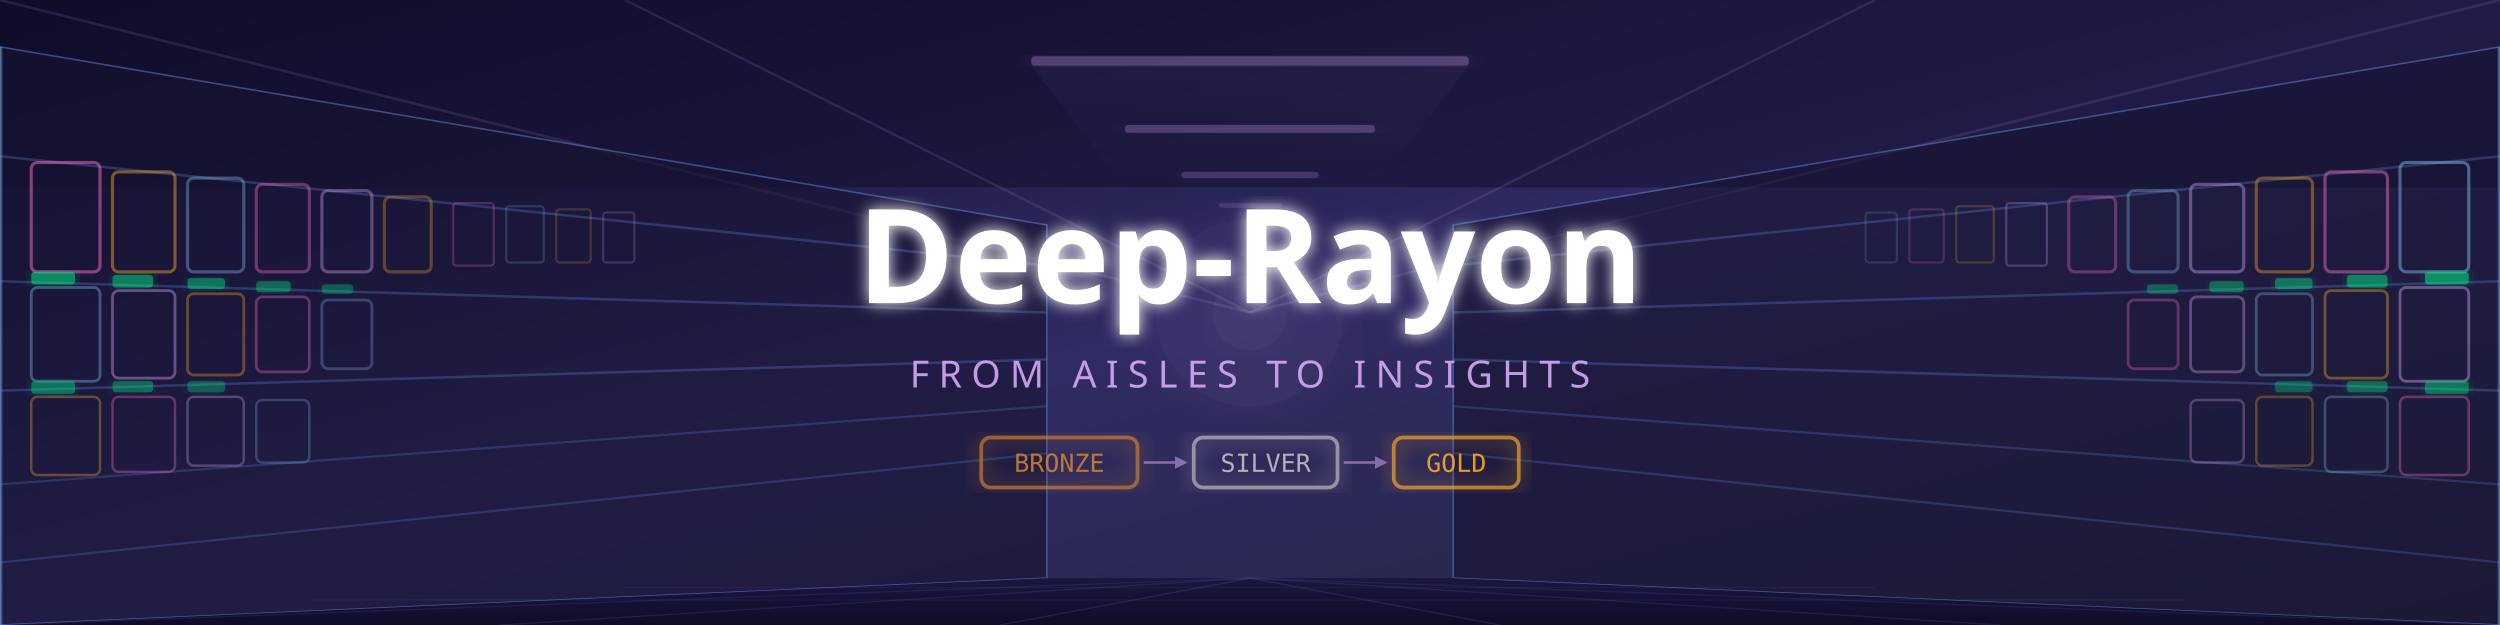
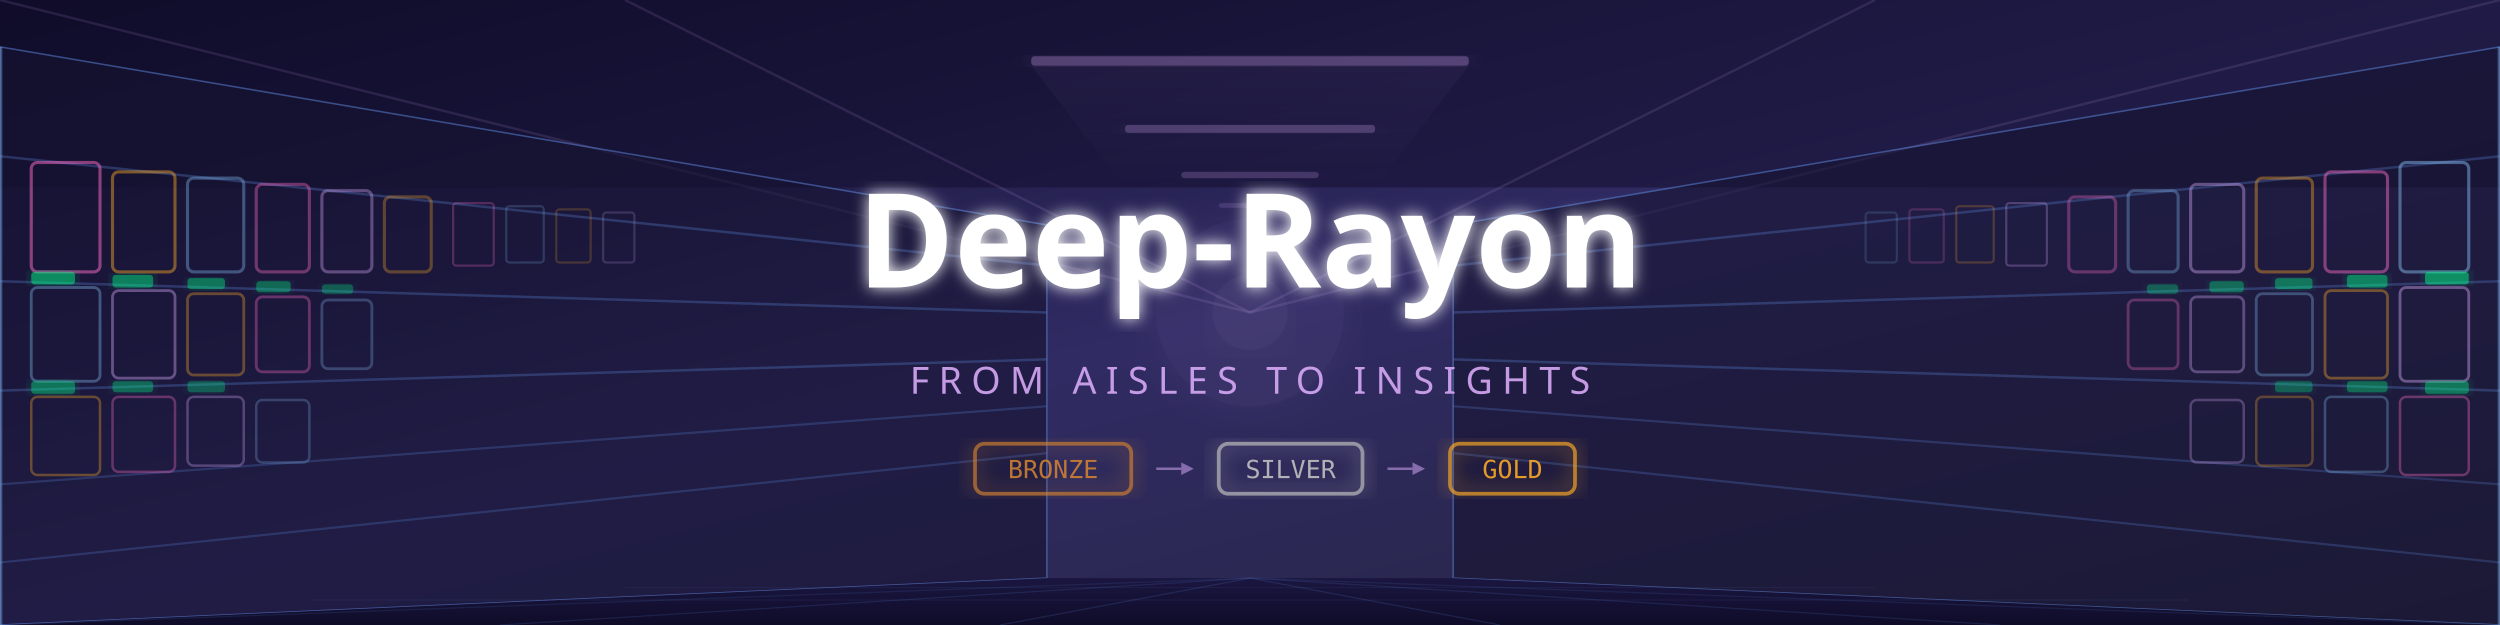
<svg xmlns="http://www.w3.org/2000/svg" viewBox="0 0 800 200" width="800" height="200">
  <defs>
    <linearGradient id="bg" x1="0%" y1="0%" x2="100%" y2="100%">
      <stop offset="0%" style="stop-color:#0f0c29" />
      <stop offset="50%" style="stop-color:#302b63" />
      <stop offset="100%" style="stop-color:#24243e" />
    </linearGradient>
    <linearGradient id="floorGrad" x1="0%" y1="0%" x2="0%" y2="100%">
      <stop offset="0%" style="stop-color:#1a1640" />
      <stop offset="100%" style="stop-color:#0f0c29" />
    </linearGradient>
    <linearGradient id="shelfLeft" x1="100%" y1="0%" x2="0%" y2="0%">
      <stop offset="0%" style="stop-color:#5277C3;stop-opacity:0.5" />
      <stop offset="100%" style="stop-color:#302b63;stop-opacity:0.1" />
    </linearGradient>
    <linearGradient id="shelfRight" x1="0%" y1="0%" x2="100%" y2="0%">
      <stop offset="0%" style="stop-color:#5277C3;stop-opacity:0.5" />
      <stop offset="100%" style="stop-color:#302b63;stop-opacity:0.1" />
    </linearGradient>
    <linearGradient id="ceilingLight" x1="0%" y1="0%" x2="0%" y2="100%">
      <stop offset="0%" style="stop-color:#e0b0ff;stop-opacity:0.3" />
      <stop offset="100%" style="stop-color:#e0b0ff;stop-opacity:0" />
    </linearGradient>
    <filter id="glow">
      <feGaussianBlur stdDeviation="3" result="blur" />
      <feMerge>
        <feMergeNode in="blur" />
        <feMergeNode in="SourceGraphic" />
      </feMerge>
    </filter>
    <filter id="textGlow">
      <feGaussianBlur stdDeviation="2.5" result="blur" />
      <feMerge>
        <feMergeNode in="blur" />
        <feMergeNode in="SourceGraphic" />
      </feMerge>
    </filter>
    <filter id="softGlow">
      <feGaussianBlur stdDeviation="6" result="blur" />
      <feMerge>
        <feMergeNode in="blur" />
        <feMergeNode in="SourceGraphic" />
      </feMerge>
    </filter>
  </defs>
  <rect width="800" height="200" fill="url(#bg)" />
  <rect x="0" y="0" width="800" height="60" fill="#0f0c29" opacity="0.5" />
  <line x1="400" y1="100" x2="0" y2="0" stroke="#e0b0ff" stroke-width="0.8" opacity="0.12" />
  <line x1="400" y1="100" x2="200" y2="0" stroke="#e0b0ff" stroke-width="0.8" opacity="0.12" />
  <line x1="400" y1="100" x2="600" y2="0" stroke="#e0b0ff" stroke-width="0.8" opacity="0.12" />
  <line x1="400" y1="100" x2="800" y2="0" stroke="#e0b0ff" stroke-width="0.8" opacity="0.12" />
  <rect x="330" y="18" width="140" height="3" rx="1" fill="#e0b0ff" opacity="0.3" filter="url(#glow)" />
  <rect x="360" y="40" width="80" height="2.5" rx="1" fill="#e0b0ff" opacity="0.25" filter="url(#glow)" />
  <rect x="378" y="55" width="44" height="2" rx="1" fill="#e0b0ff" opacity="0.2" filter="url(#glow)" />
  <rect x="390" y="65" width="20" height="1.5" rx="1" fill="#e0b0ff" opacity="0.15" filter="url(#glow)" />
  <polygon points="330,21 470,21 440,60 360,60" fill="url(#ceilingLight)" opacity="0.15" />
  <polygon points="0,15 335,72 335,185 0,200" fill="#151230" stroke="#5277C3" stroke-width="0.5" opacity="0.6" />
  <line x1="0" y1="50" x2="335" y2="85" stroke="#5277C3" stroke-width="0.8" opacity="0.35" />
  <line x1="0" y1="90" x2="335" y2="100" stroke="#5277C3" stroke-width="0.8" opacity="0.35" />
  <line x1="0" y1="125" x2="335" y2="115" stroke="#5277C3" stroke-width="0.8" opacity="0.35" />
  <line x1="0" y1="155" x2="335" y2="130" stroke="#5277C3" stroke-width="0.7" opacity="0.3" />
  <line x1="0" y1="180" x2="335" y2="145" stroke="#5277C3" stroke-width="0.7" opacity="0.3" />
  <line x1="0" y1="15" x2="0" y2="200" stroke="#7eb5e6" stroke-width="1.5" opacity="0.4" />
  <rect x="10" y="52" width="22" height="35" rx="2" fill="none" stroke="#ff6ec7" stroke-width="1" opacity="0.5" />
  <rect x="36" y="55" width="20" height="32" rx="2" fill="none" stroke="#f9a825" stroke-width="1" opacity="0.45" />
  <rect x="60" y="57" width="18" height="30" rx="2" fill="none" stroke="#7eb5e6" stroke-width="1" opacity="0.4" />
  <rect x="82" y="59" width="17" height="28" rx="2" fill="none" stroke="#ff6ec7" stroke-width="1" opacity="0.38" />
  <rect x="103" y="61" width="16" height="26" rx="2" fill="none" stroke="#e0b0ff" stroke-width="1" opacity="0.35" />
  <rect x="123" y="63" width="15" height="24" rx="2" fill="none" stroke="#f9a825" stroke-width="1" opacity="0.32" />
  <rect x="10" y="92" width="22" height="30" rx="2" fill="none" stroke="#7eb5e6" stroke-width="0.9" opacity="0.4" />
  <rect x="36" y="93" width="20" height="28" rx="2" fill="none" stroke="#e0b0ff" stroke-width="0.9" opacity="0.38" />
  <rect x="60" y="94" width="18" height="26" rx="2" fill="none" stroke="#f9a825" stroke-width="0.9" opacity="0.35" />
  <rect x="82" y="95" width="17" height="24" rx="2" fill="none" stroke="#ff6ec7" stroke-width="0.9" opacity="0.33" />
  <rect x="103" y="96" width="16" height="22" rx="2" fill="none" stroke="#7eb5e6" stroke-width="0.9" opacity="0.3" />
  <rect x="10" y="127" width="22" height="25" rx="2" fill="none" stroke="#f9a825" stroke-width="0.8" opacity="0.35" />
  <rect x="36" y="127" width="20" height="24" rx="2" fill="none" stroke="#ff6ec7" stroke-width="0.8" opacity="0.33" />
  <rect x="60" y="127" width="18" height="22" rx="2" fill="none" stroke="#e0b0ff" stroke-width="0.8" opacity="0.3" />
  <rect x="82" y="128" width="17" height="20" rx="2" fill="none" stroke="#7eb5e6" stroke-width="0.8" opacity="0.28" />
  <rect x="145" y="65" width="13" height="20" rx="1" fill="none" stroke="#ff6ec7" stroke-width="0.7" opacity="0.25" />
  <rect x="162" y="66" width="12" height="18" rx="1" fill="none" stroke="#7eb5e6" stroke-width="0.7" opacity="0.22" />
  <rect x="178" y="67" width="11" height="17" rx="1" fill="none" stroke="#f9a825" stroke-width="0.7" opacity="0.2" />
  <rect x="193" y="68" width="10" height="16" rx="1" fill="none" stroke="#e0b0ff" stroke-width="0.7" opacity="0.18" />
  <rect x="10" y="87" width="14" height="4" rx="1" fill="#00ff88" opacity="0.5" filter="url(#glow)" />
  <rect x="36" y="88" width="13" height="4" rx="1" fill="#00ff88" opacity="0.45" filter="url(#glow)" />
  <rect x="60" y="89" width="12" height="3.5" rx="1" fill="#00ff88" opacity="0.4" filter="url(#glow)" />
  <rect x="82" y="90" width="11" height="3.5" rx="1" fill="#00ff88" opacity="0.35" filter="url(#glow)" />
  <rect x="103" y="91" width="10" height="3" rx="1" fill="#00ff88" opacity="0.3" filter="url(#glow)" />
  <rect x="10" y="122" width="14" height="4" rx="1" fill="#00ff88" opacity="0.4" filter="url(#glow)" />
  <rect x="36" y="122" width="13" height="3.5" rx="1" fill="#00ff88" opacity="0.35" filter="url(#glow)" />
  <rect x="60" y="122" width="12" height="3.5" rx="1" fill="#00ff88" opacity="0.3" filter="url(#glow)" />
  <polygon points="800,15 465,72 465,185 800,200" fill="#151230" stroke="#5277C3" stroke-width="0.5" opacity="0.6" />
  <line x1="800" y1="50" x2="465" y2="85" stroke="#5277C3" stroke-width="0.8" opacity="0.35" />
  <line x1="800" y1="90" x2="465" y2="100" stroke="#5277C3" stroke-width="0.8" opacity="0.35" />
  <line x1="800" y1="125" x2="465" y2="115" stroke="#5277C3" stroke-width="0.8" opacity="0.35" />
  <line x1="800" y1="155" x2="465" y2="130" stroke="#5277C3" stroke-width="0.7" opacity="0.3" />
  <line x1="800" y1="180" x2="465" y2="145" stroke="#5277C3" stroke-width="0.7" opacity="0.3" />
  <line x1="800" y1="15" x2="800" y2="200" stroke="#7eb5e6" stroke-width="1.5" opacity="0.4" />
  <rect x="768" y="52" width="22" height="35" rx="2" fill="none" stroke="#7eb5e6" stroke-width="1" opacity="0.5" />
  <rect x="744" y="55" width="20" height="32" rx="2" fill="none" stroke="#ff6ec7" stroke-width="1" opacity="0.45" />
  <rect x="722" y="57" width="18" height="30" rx="2" fill="none" stroke="#f9a825" stroke-width="1" opacity="0.4" />
  <rect x="701" y="59" width="17" height="28" rx="2" fill="none" stroke="#e0b0ff" stroke-width="1" opacity="0.38" />
  <rect x="681" y="61" width="16" height="26" rx="2" fill="none" stroke="#7eb5e6" stroke-width="1" opacity="0.35" />
  <rect x="662" y="63" width="15" height="24" rx="2" fill="none" stroke="#ff6ec7" stroke-width="1" opacity="0.32" />
  <rect x="768" y="92" width="22" height="30" rx="2" fill="none" stroke="#e0b0ff" stroke-width="0.9" opacity="0.4" />
  <rect x="744" y="93" width="20" height="28" rx="2" fill="none" stroke="#f9a825" stroke-width="0.9" opacity="0.38" />
  <rect x="722" y="94" width="18" height="26" rx="2" fill="none" stroke="#7eb5e6" stroke-width="0.9" opacity="0.35" />
  <rect x="701" y="95" width="17" height="24" rx="2" fill="none" stroke="#e0b0ff" stroke-width="0.9" opacity="0.33" />
  <rect x="681" y="96" width="16" height="22" rx="2" fill="none" stroke="#ff6ec7" stroke-width="0.9" opacity="0.3" />
  <rect x="768" y="127" width="22" height="25" rx="2" fill="none" stroke="#ff6ec7" stroke-width="0.8" opacity="0.35" />
  <rect x="744" y="127" width="20" height="24" rx="2" fill="none" stroke="#7eb5e6" stroke-width="0.8" opacity="0.33" />
  <rect x="722" y="127" width="18" height="22" rx="2" fill="none" stroke="#f9a825" stroke-width="0.8" opacity="0.3" />
  <rect x="701" y="128" width="17" height="20" rx="2" fill="none" stroke="#e0b0ff" stroke-width="0.8" opacity="0.28" />
  <rect x="642" y="65" width="13" height="20" rx="1" fill="none" stroke="#e0b0ff" stroke-width="0.7" opacity="0.25" />
  <rect x="626" y="66" width="12" height="18" rx="1" fill="none" stroke="#f9a825" stroke-width="0.7" opacity="0.22" />
  <rect x="611" y="67" width="11" height="17" rx="1" fill="none" stroke="#ff6ec7" stroke-width="0.7" opacity="0.2" />
  <rect x="597" y="68" width="10" height="16" rx="1" fill="none" stroke="#7eb5e6" stroke-width="0.7" opacity="0.18" />
  <rect x="776" y="87" width="14" height="4" rx="1" fill="#00ff88" opacity="0.5" filter="url(#glow)" />
  <rect x="751" y="88" width="13" height="4" rx="1" fill="#00ff88" opacity="0.45" filter="url(#glow)" />
  <rect x="728" y="89" width="12" height="3.5" rx="1" fill="#00ff88" opacity="0.4" filter="url(#glow)" />
  <rect x="707" y="90" width="11" height="3.5" rx="1" fill="#00ff88" opacity="0.35" filter="url(#glow)" />
  <rect x="687" y="91" width="10" height="3" rx="1" fill="#00ff88" opacity="0.3" filter="url(#glow)" />
  <rect x="776" y="122" width="14" height="4" rx="1" fill="#00ff88" opacity="0.4" filter="url(#glow)" />
  <rect x="751" y="122" width="13" height="3.5" rx="1" fill="#00ff88" opacity="0.35" filter="url(#glow)" />
  <rect x="728" y="122" width="12" height="3.5" rx="1" fill="#00ff88" opacity="0.3" filter="url(#glow)" />
  <polygon points="335,185 465,185 800,200 0,200" fill="url(#floorGrad)" />
  <line x1="400" y1="185" x2="0" y2="200" stroke="#5277C3" stroke-width="0.4" opacity="0.15" />
  <line x1="400" y1="185" x2="160" y2="200" stroke="#5277C3" stroke-width="0.4" opacity="0.18" />
  <line x1="400" y1="185" x2="320" y2="200" stroke="#5277C3" stroke-width="0.4" opacity="0.2" />
  <line x1="400" y1="185" x2="480" y2="200" stroke="#5277C3" stroke-width="0.4" opacity="0.2" />
  <line x1="400" y1="185" x2="640" y2="200" stroke="#5277C3" stroke-width="0.4" opacity="0.18" />
  <line x1="400" y1="185" x2="800" y2="200" stroke="#5277C3" stroke-width="0.4" opacity="0.15" />
  <line x1="100" y1="192" x2="700" y2="192" stroke="#5277C3" stroke-width="0.3" opacity="0.12" />
  <line x1="200" y1="188" x2="600" y2="188" stroke="#5277C3" stroke-width="0.3" opacity="0.1" />
  <circle cx="400" cy="100" r="30" fill="#e0b0ff" opacity="0.06" filter="url(#softGlow)" />
  <circle cx="400" cy="100" r="12" fill="#ffffff" opacity="0.04" filter="url(#softGlow)" />
-   <text x="400" y="97" text-anchor="middle" font-family="sans-serif" font-size="42" font-weight="700" fill="#ffffff" filter="url(#textGlow)">
+   <text x="400" y="92" text-anchor="middle" font-family="sans-serif" font-size="42" font-weight="700" fill="#ffffff" filter="url(#textGlow)">
    Deep-Rayon
  </text>
-   <text x="400" y="124" text-anchor="middle" font-family="sans-serif" font-size="12" letter-spacing="3" fill="#e0b0ff" opacity="0.85">
+   <text x="400" y="126" text-anchor="middle" font-family="sans-serif" font-size="12" letter-spacing="3" fill="#e0b0ff" opacity="0.85">
    FROM AISLES TO INSIGHTS
  </text>
-   <rect x="314" y="140" width="50" height="16" rx="3" fill="none" stroke="#cd7f32" stroke-width="1.2" opacity="0.7" filter="url(#glow)" />
-   <text x="339" y="151" text-anchor="middle" font-family="monospace" font-size="8" fill="#cd7f32" opacity="0.9">BRONZE</text>
-   <line x1="366" y1="148" x2="376" y2="148" stroke="#e0b0ff" stroke-width="0.8" opacity="0.5" />
-   <polygon points="376,146 380,148 376,150" fill="#e0b0ff" opacity="0.5" />
-   <rect x="382" y="140" width="46" height="16" rx="3" fill="none" stroke="#c0c0c0" stroke-width="1.2" opacity="0.7" filter="url(#glow)" />
-   <text x="405" y="151" text-anchor="middle" font-family="monospace" font-size="8" fill="#c0c0c0" opacity="0.9">SILVER</text>
-   <line x1="430" y1="148" x2="440" y2="148" stroke="#e0b0ff" stroke-width="0.8" opacity="0.5" />
-   <polygon points="440,146 444,148 440,150" fill="#e0b0ff" opacity="0.5" />
-   <rect x="446" y="140" width="40" height="16" rx="3" fill="none" stroke="#f9a825" stroke-width="1.2" opacity="0.7" filter="url(#glow)" />
-   <text x="466" y="151" text-anchor="middle" font-family="monospace" font-size="8" fill="#f9a825" opacity="0.9">GOLD</text>
+   <rect x="312" y="142" width="50" height="16" rx="3" fill="none" stroke="#cd7f32" stroke-width="1.2" opacity="0.7" filter="url(#glow)" />
+   <text x="337" y="153" text-anchor="middle" font-family="monospace" font-size="8" fill="#cd7f32" opacity="0.9">BRONZE</text>
+   <line x1="370" y1="150" x2="378" y2="150" stroke="#e0b0ff" stroke-width="0.8" opacity="0.5" />
+   <polygon points="378,148 382,150 378,152" fill="#e0b0ff" opacity="0.5" />
+   <rect x="390" y="142" width="46" height="16" rx="3" fill="none" stroke="#c0c0c0" stroke-width="1.2" opacity="0.7" filter="url(#glow)" />
+   <text x="413" y="153" text-anchor="middle" font-family="monospace" font-size="8" fill="#c0c0c0" opacity="0.9">SILVER</text>
+   <line x1="444" y1="150" x2="452" y2="150" stroke="#e0b0ff" stroke-width="0.8" opacity="0.5" />
+   <polygon points="452,148 456,150 452,152" fill="#e0b0ff" opacity="0.5" />
+   <rect x="464" y="142" width="40" height="16" rx="3" fill="none" stroke="#f9a825" stroke-width="1.2" opacity="0.7" filter="url(#glow)" />
+   <text x="484" y="153" text-anchor="middle" font-family="monospace" font-size="8" fill="#f9a825" opacity="0.9">GOLD</text>
</svg>
